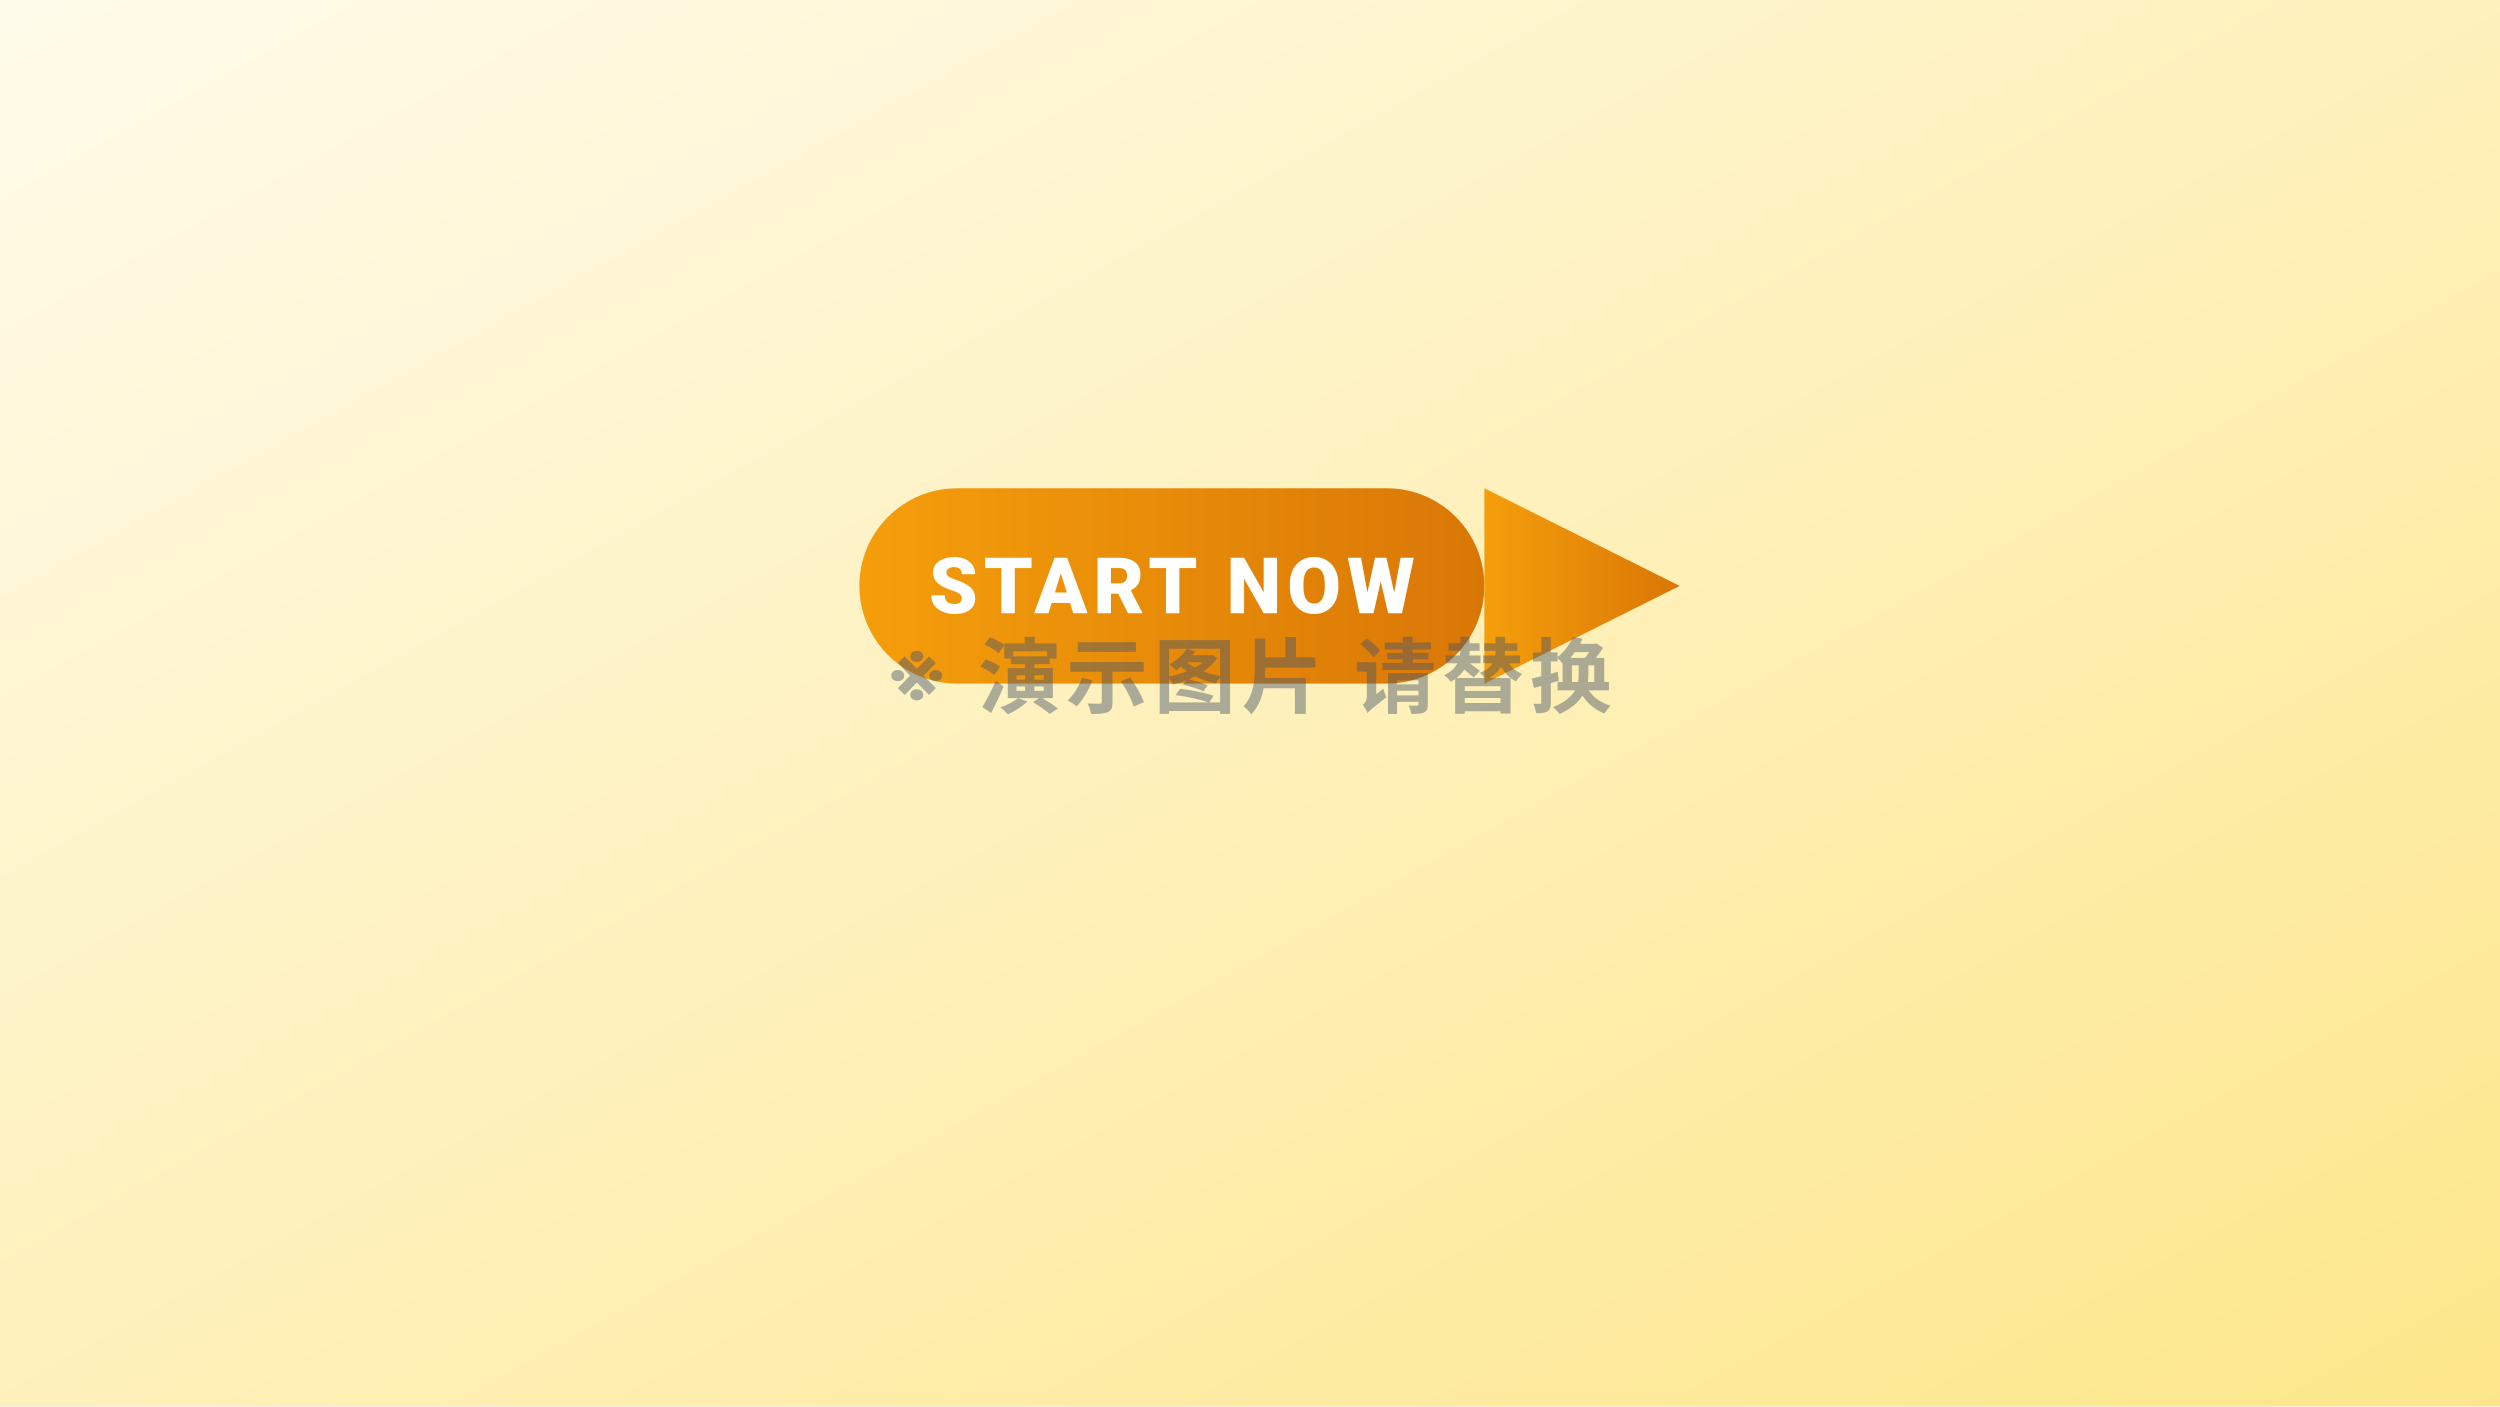
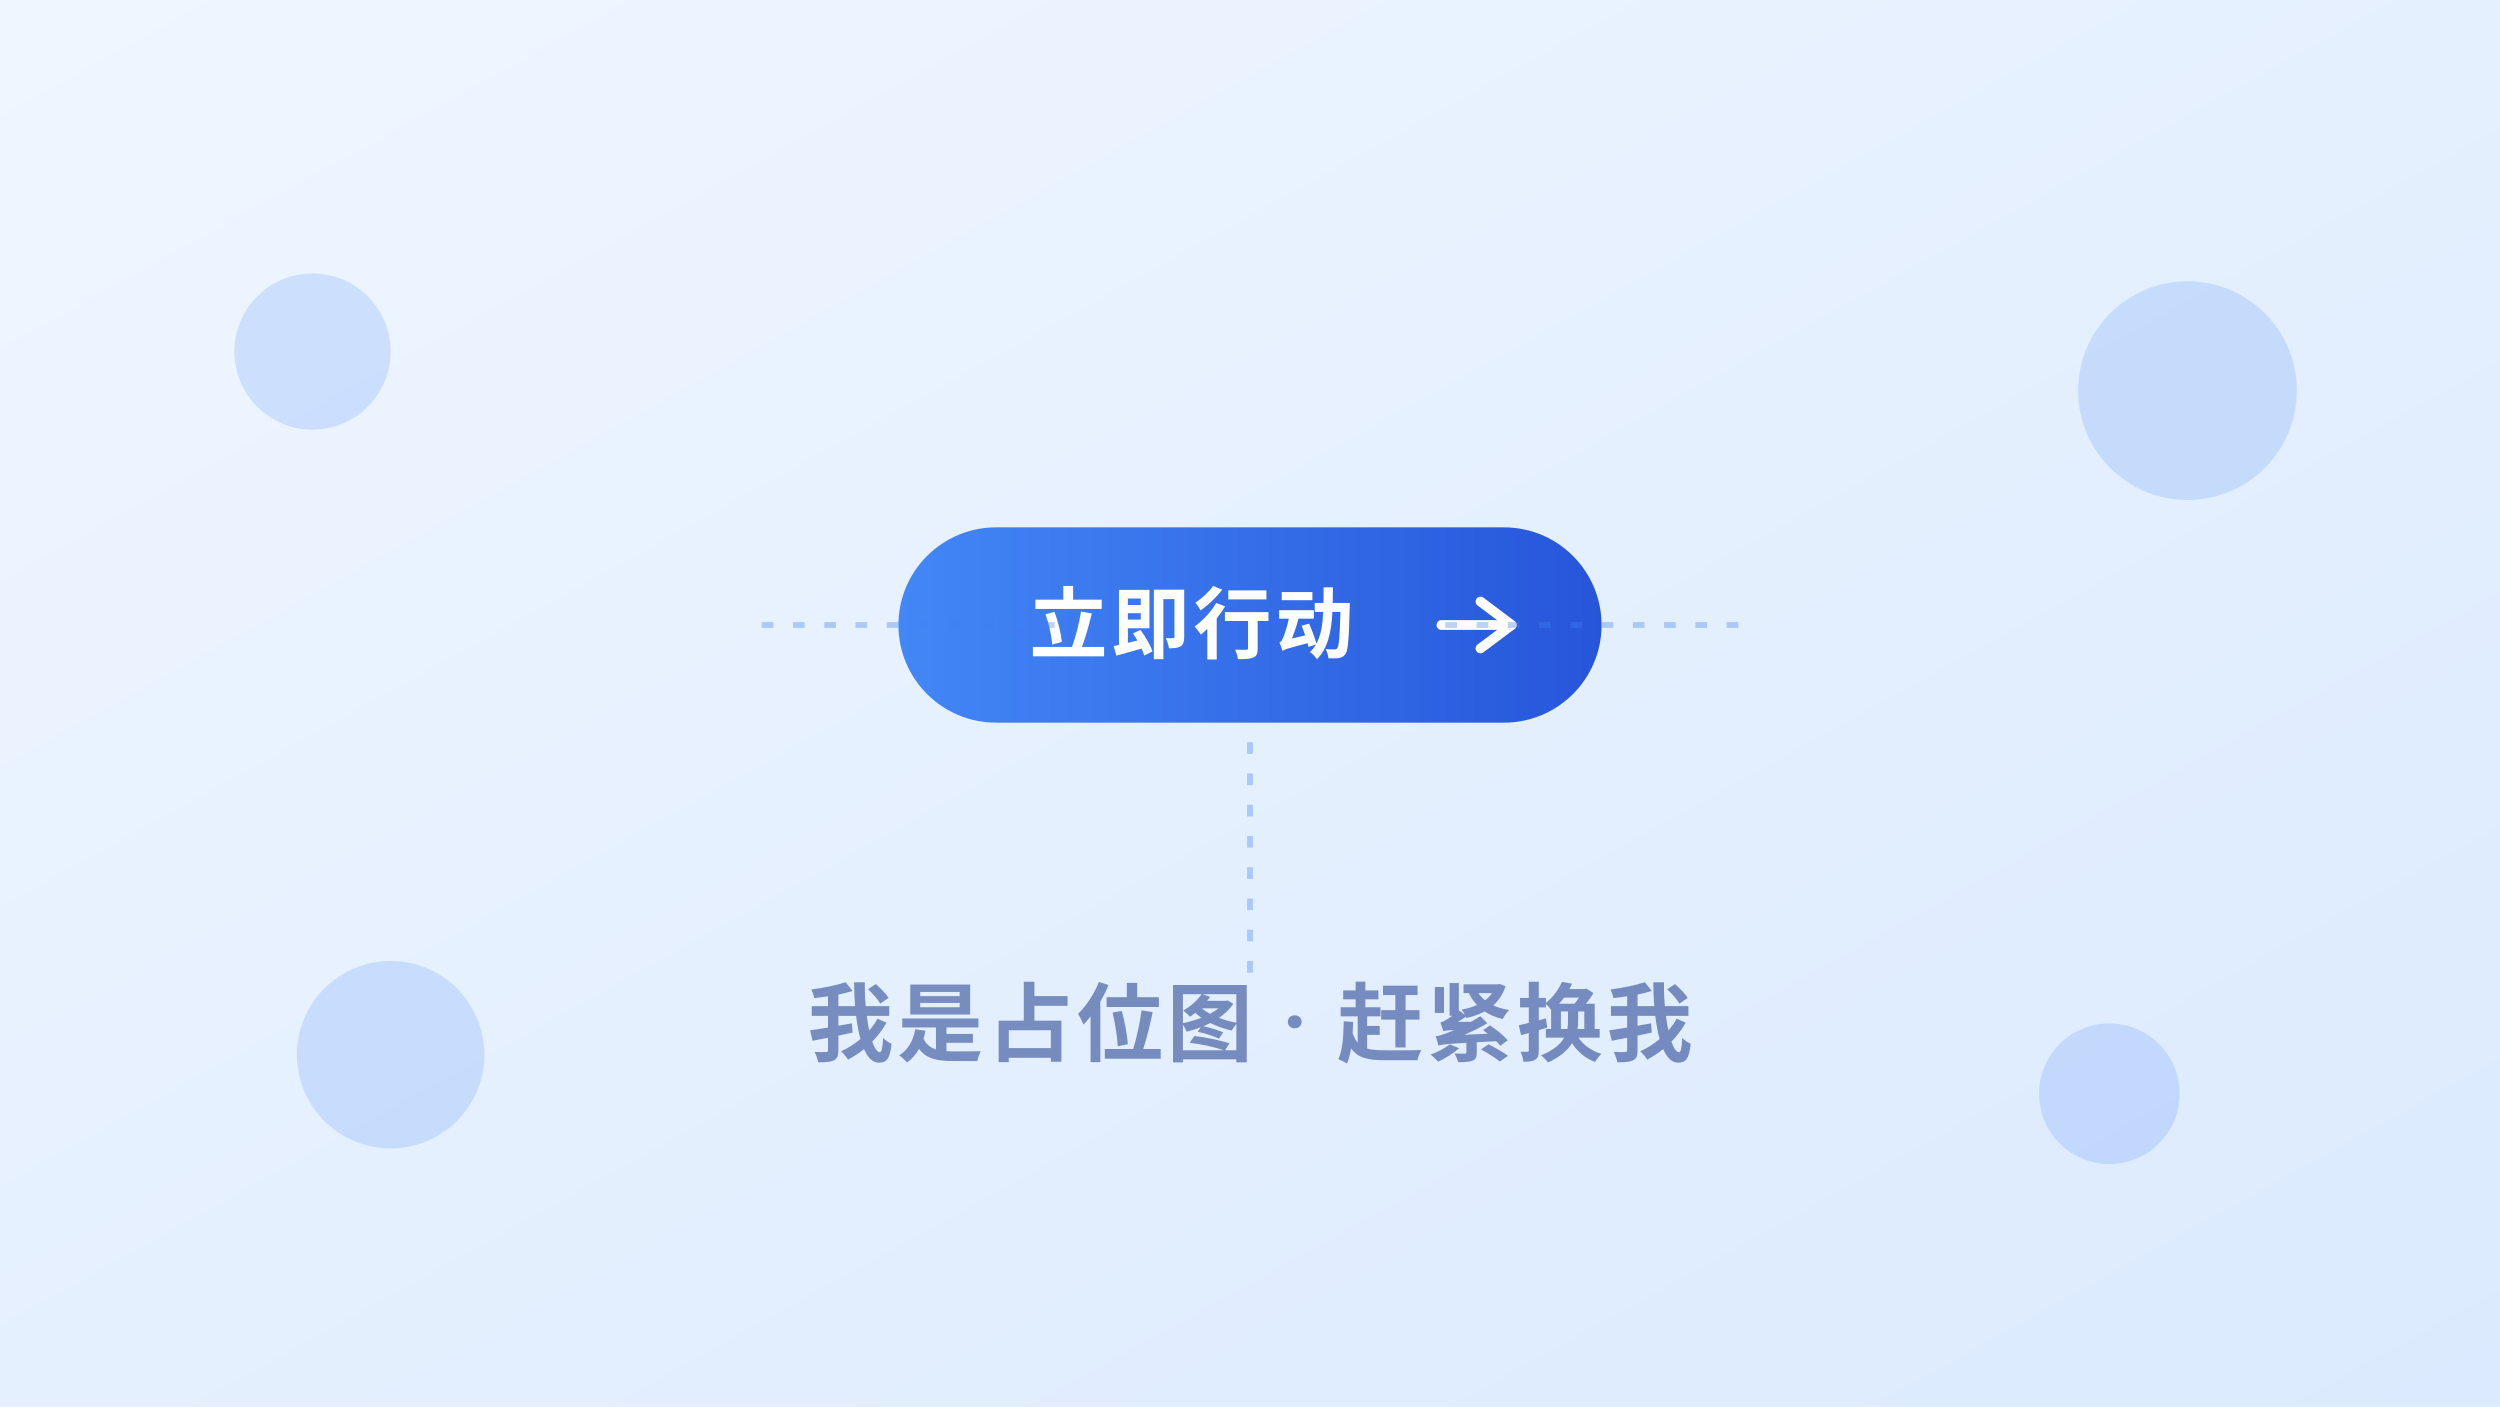
<svg xmlns="http://www.w3.org/2000/svg" viewBox="0 0 1280 720" width="1280" height="720">
  <defs>
    <linearGradient id="bg" x1="0" y1="0" x2="1" y2="1">
-       <stop offset="0%" stop-color="#FFFBEB" />
-       <stop offset="100%" stop-color="#FDE68A" />
+       <stop offset="0%" stop-color="#EFF6FF" />
+       <stop offset="100%" stop-color="#DBEAFE" />
    </linearGradient>
    <linearGradient id="btn" x1="0" y1="0" x2="1" y2="0">
-       <stop offset="0%" stop-color="#F59E0B" />
-       <stop offset="100%" stop-color="#D97706" />
+       <stop offset="0%" stop-color="#3B82F6" />
+       <stop offset="100%" stop-color="#1D4ED8" />
    </linearGradient>
  </defs>
  <rect width="1280" height="720" fill="url(#bg)" />
-   <g transform="translate(640,300)">
-     <rect x="-200" y="-50" width="320" height="100" rx="50" fill="url(#btn)" />
-     <polygon points="120,-50 220,0 120,50" fill="url(#btn)" />
-     <text x="-40" y="14" text-anchor="middle" font-family="-apple-system,Segoe UI,Roboto,PingFang SC,Microsoft YaHei,sans-serif" font-size="40" font-weight="900" fill="#FFFFFF" letter-spacing="3">
-       START NOW
+   <g fill="#3B82F6" opacity="0.18">
+     <circle cx="160" cy="180" r="40" />
+     <circle cx="1120" cy="200" r="56" />
+     <circle cx="200" cy="540" r="48" />
+     <circle cx="1080" cy="560" r="36" />
+   </g>
+   <g transform="translate(640 320)">
+     <rect x="-180" y="-50" width="360" height="100" rx="50" fill="url(#btn)" opacity="0.95" />
+     <text x="-30" y="14" text-anchor="middle" font-family="-apple-system,Segoe UI,Roboto,PingFang SC,Microsoft YaHei,sans-serif" font-size="40" font-weight="800" fill="#FFFFFF" letter-spacing="2">
+       立即行动
    </text>
+     <g transform="translate(110 0)" stroke="#FFFFFF" stroke-width="5" fill="none" stroke-linecap="round" stroke-linejoin="round">
+       <line x1="-12" y1="0" x2="24" y2="0" />
+       <polyline points="8,-12 24,0 8,12" />
+     </g>
  </g>
-   <g opacity="0.45">
-     <text x="640" y="360" text-anchor="middle" font-family="-apple-system,Segoe UI,Roboto,PingFang SC,Microsoft YaHei,sans-serif" font-size="42" font-weight="700" fill="#475569" letter-spacing="3">
-       ※ 演示图片 请替换
+   <g opacity="0.35">
+     <line x1="640" y1="380" x2="640" y2="500" stroke="#3B82F6" stroke-width="3" stroke-dasharray="6 10" />
+     <line x1="540" y1="320" x2="380" y2="320" stroke="#3B82F6" stroke-width="3" stroke-dasharray="6 10" />
+     <line x1="740" y1="320" x2="900" y2="320" stroke="#3B82F6" stroke-width="3" stroke-dasharray="6 10" />
+   </g>
+   <g opacity="0.55">
+     <text x="640" y="540" text-anchor="middle" font-family="-apple-system,Segoe UI,Roboto,PingFang SC,Microsoft YaHei,sans-serif" font-size="44" font-weight="700" fill="#1E3A8A" letter-spacing="2">
+       我是占位图 · 赶紧换我
    </text>
  </g>
</svg>
